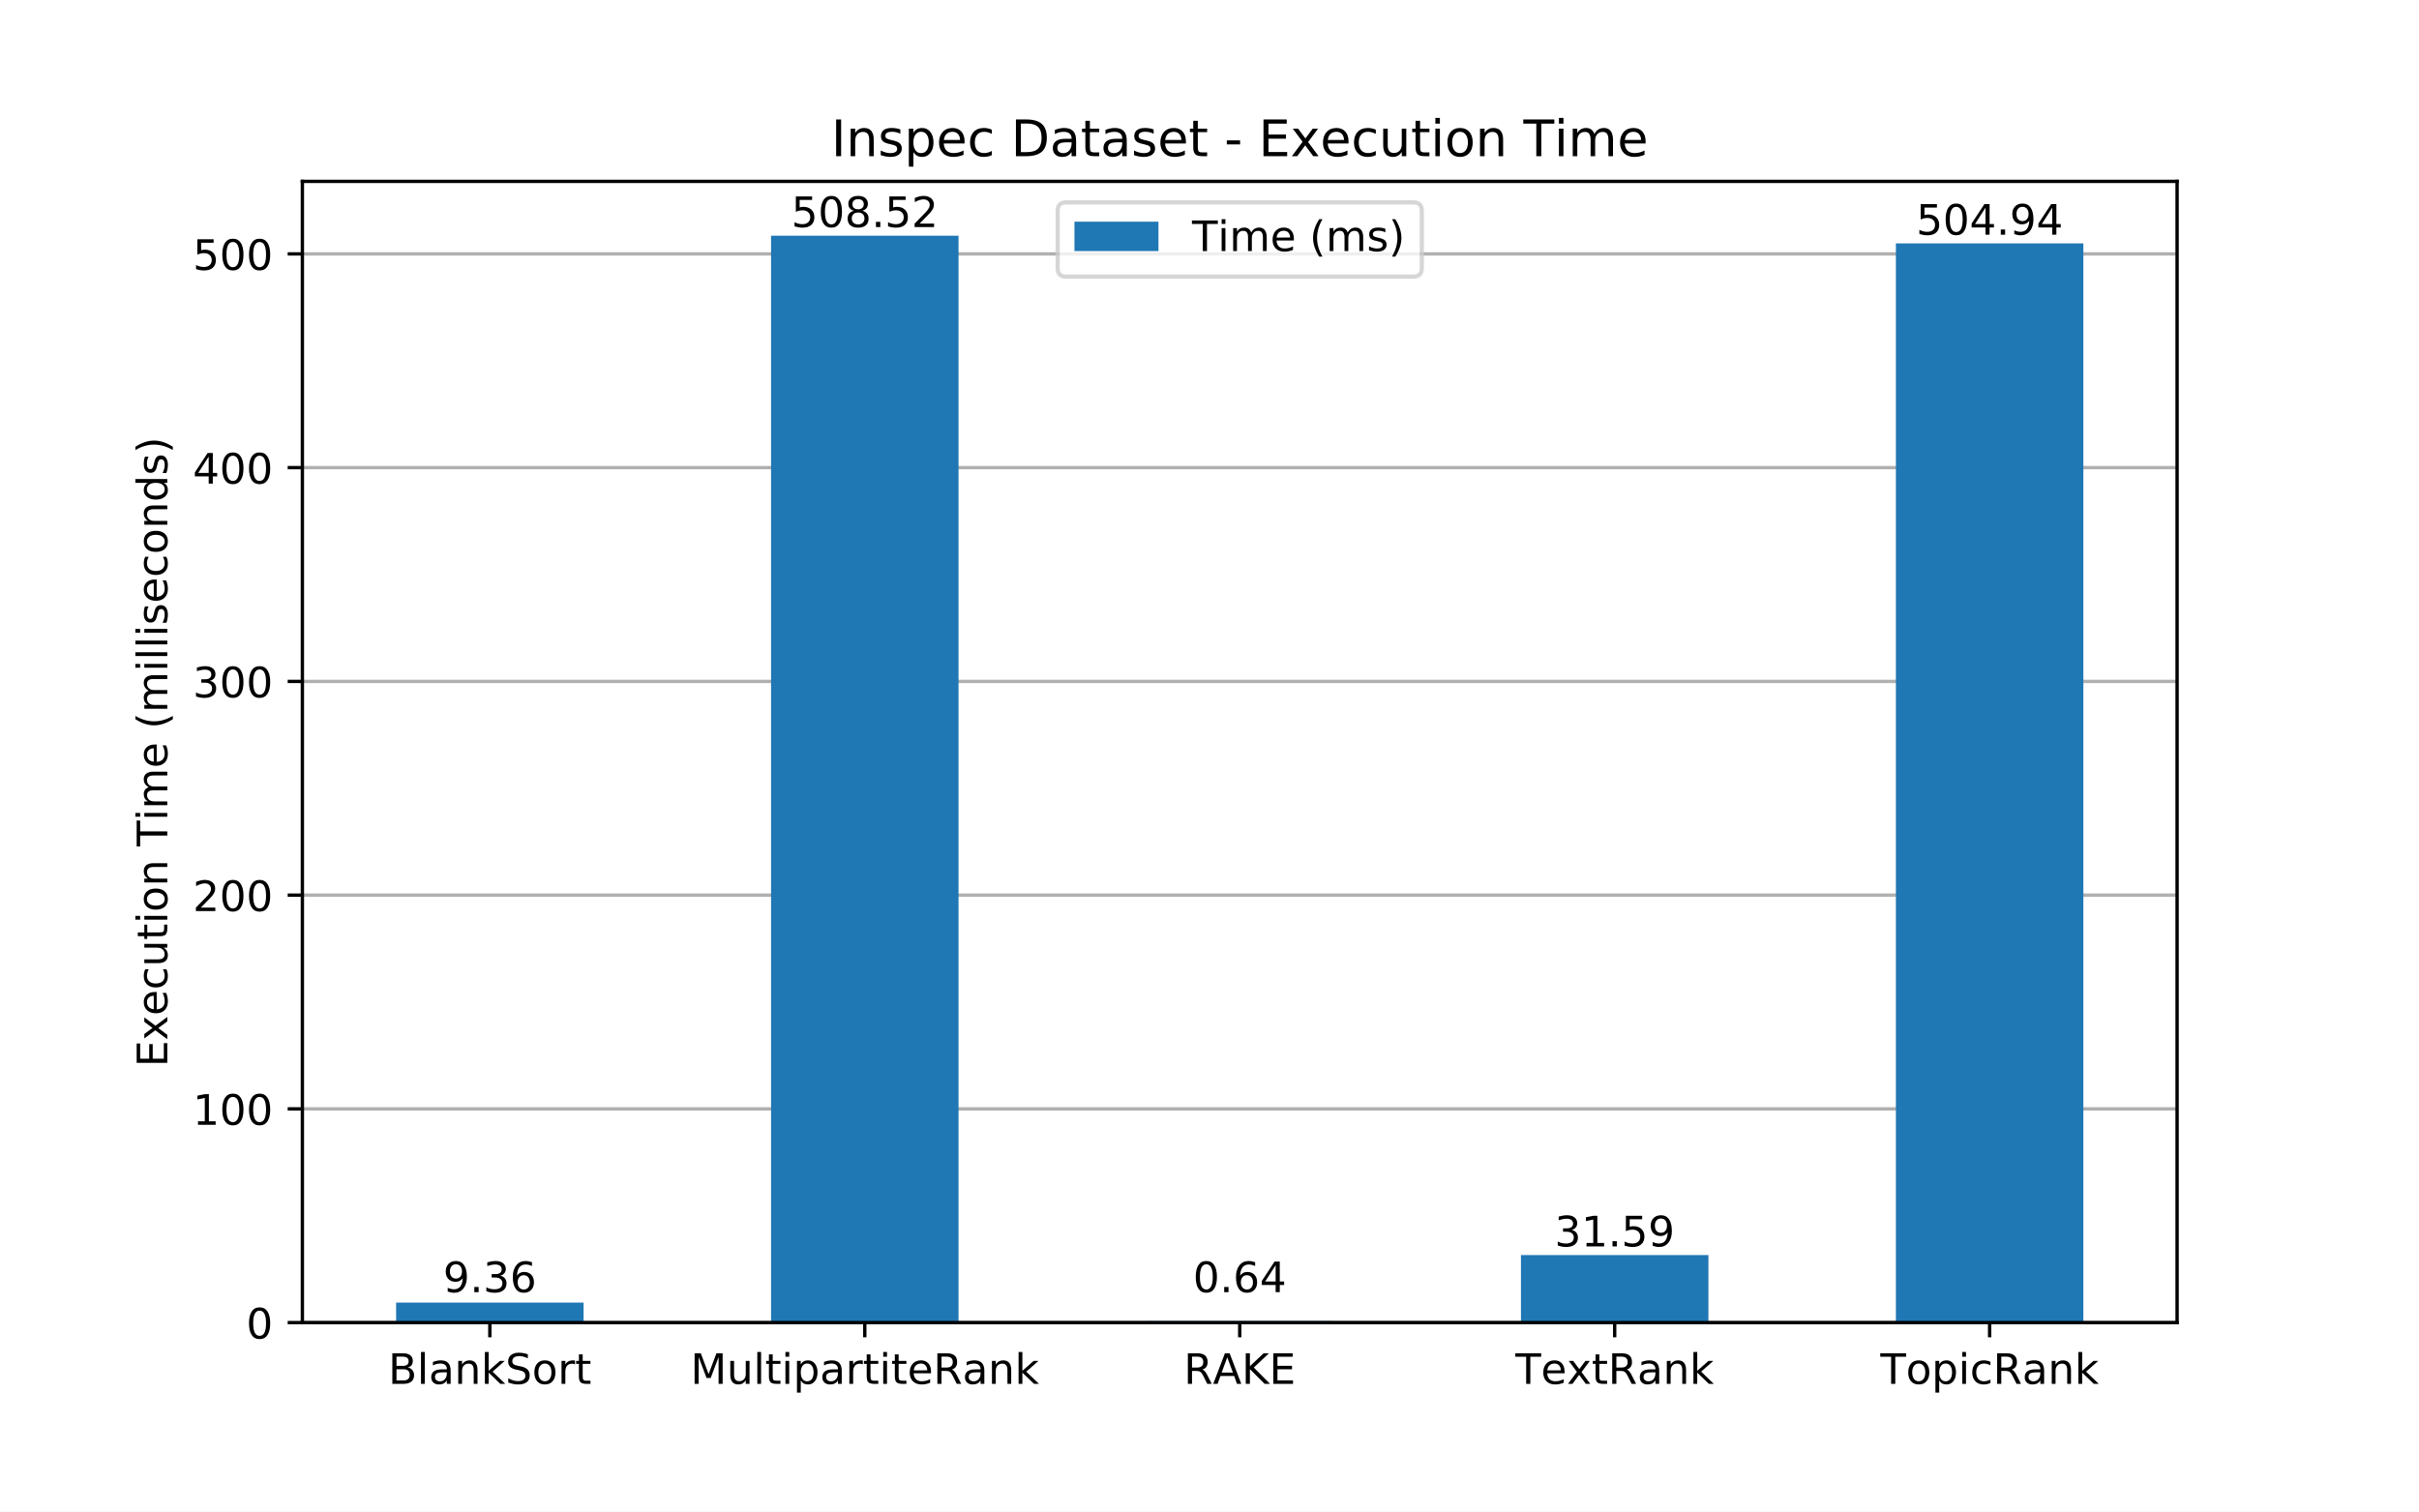
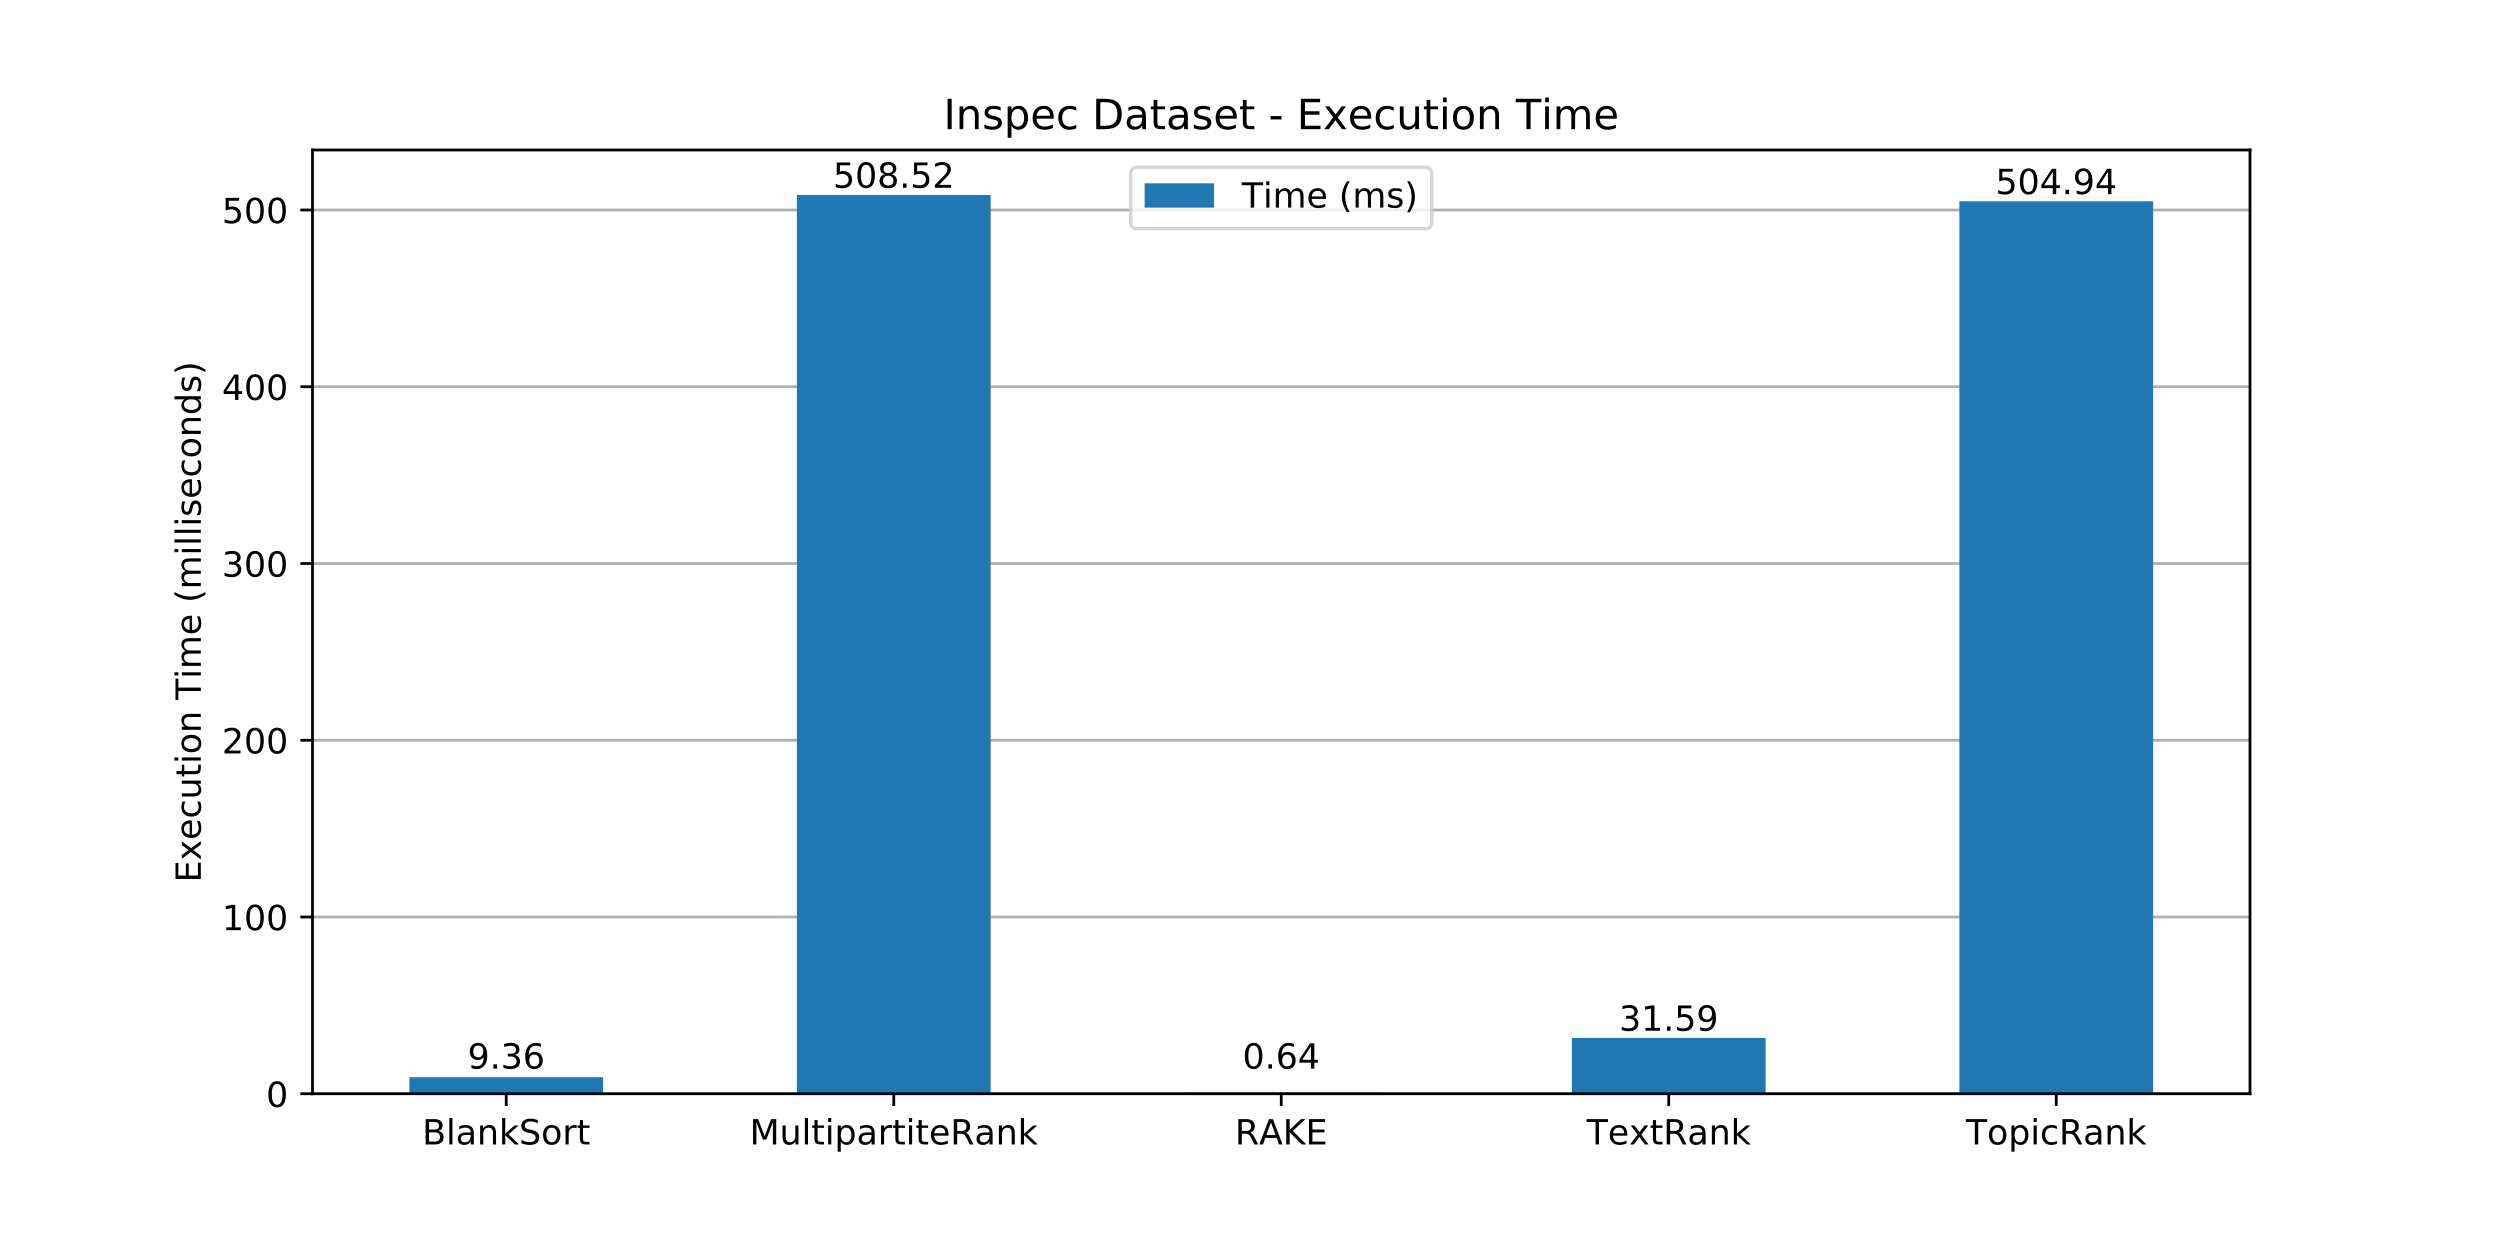
- <svg xmlns="http://www.w3.org/2000/svg" xmlns:xlink="http://www.w3.org/1999/xlink" height="360pt" version="1.1" viewBox="0 0 576 360" width="576pt">
+ <svg xmlns="http://www.w3.org/2000/svg" xmlns:xlink="http://www.w3.org/1999/xlink" height="360pt" version="1.1" viewBox="0 0 720 360" width="720pt">
  <defs>
    <style type="text/css">
*{stroke-linecap:butt;stroke-linejoin:round;}
  </style>
  </defs>
  <g id="figure_1">
    <g id="patch_1">
-       <path d="M 0 360  L 576 360  L 576 0  L 0 0  z " style="fill:#ffffff;" />
+       <path d="M 0 360  L 720 360  L 720 0  L 0 0  z " style="fill:#ffffff;" />
    </g>
    <g id="axes_1">
      <g id="patch_2">
-         <path d="M 72 315  L 518.4 315  L 518.4 43.2  L 72 43.2  z " style="fill:#ffffff;" />
+         <path d="M 90 315  L 648 315  L 648 43.2  L 90 43.2  z " style="fill:#ffffff;" />
      </g>
      <g id="matplotlib.axis_1">
        <g id="xtick_1">
          <g id="line2d_1">
            <defs>
-               <path d="M 0 0  L 0 3.5  " id="m21037085e6" style="stroke:#000000;stroke-width:0.8;" />
-             </defs>
-             <g>
-               <use style="stroke:#000000;stroke-width:0.8;" x="116.64" xlink:href="#m21037085e6" y="315" />
+               <path d="M 0 0  L 0 3.5  " id="m5824baa2f7" style="stroke:#000000;stroke-width:0.8;" />
+             </defs>
+             <g>
+               <use style="stroke:#000000;stroke-width:0.8;" x="145.8" xlink:href="#m5824baa2f7" y="315" />
            </g>
          </g>
          <g id="text_1">
            <defs>
              <path d="M 19.672 34.812  L 19.672 8.109  L 35.5 8.109  Q 43.453 8.109 47.281 11.406  Q 51.125 14.703 51.125 21.484  Q 51.125 28.328 47.281 31.562  Q 43.453 34.812 35.5 34.812  z M 19.672 64.797  L 19.672 42.828  L 34.281 42.828  Q 41.5 42.828 45.031 45.531  Q 48.578 48.25 48.578 53.812  Q 48.578 59.328 45.031 62.062  Q 41.5 64.797 34.281 64.797  z M 9.812 72.906  L 35.016 72.906  Q 46.297 72.906 52.391 68.219  Q 58.5 63.531 58.5 54.891  Q 58.5 48.188 55.375 44.234  Q 52.25 40.281 46.188 39.312  Q 53.469 37.75 57.5 32.781  Q 61.531 27.828 61.531 20.406  Q 61.531 10.641 54.891 5.312  Q 48.25 0 35.984 0  L 9.812 0  z " id="DejaVuSans-66" />
              <path d="M 9.422 75.984  L 18.406 75.984  L 18.406 0  L 9.422 0  z " id="DejaVuSans-108" />
              <path d="M 34.281 27.484  Q 23.391 27.484 19.188 25  Q 14.984 22.516 14.984 16.5  Q 14.984 11.719 18.141 8.906  Q 21.297 6.109 26.703 6.109  Q 34.188 6.109 38.703 11.406  Q 43.219 16.703 43.219 25.484  L 43.219 27.484  z M 52.203 31.203  L 52.203 0  L 43.219 0  L 43.219 8.297  Q 40.141 3.328 35.547 0.953  Q 30.953 -1.422 24.312 -1.422  Q 15.922 -1.422 10.953 3.297  Q 6 8.016 6 15.922  Q 6 25.141 12.172 29.828  Q 18.359 34.516 30.609 34.516  L 43.219 34.516  L 43.219 35.406  Q 43.219 41.609 39.141 45  Q 35.062 48.391 27.688 48.391  Q 23 48.391 18.547 47.266  Q 14.109 46.141 10.016 43.891  L 10.016 52.203  Q 14.938 54.109 19.578 55.047  Q 24.219 56 28.609 56  Q 40.484 56 46.344 49.844  Q 52.203 43.703 52.203 31.203  z " id="DejaVuSans-97" />
              <path d="M 54.891 33.016  L 54.891 0  L 45.906 0  L 45.906 32.719  Q 45.906 40.484 42.875 44.328  Q 39.844 48.188 33.797 48.188  Q 26.516 48.188 22.312 43.547  Q 18.109 38.922 18.109 30.906  L 18.109 0  L 9.078 0  L 9.078 54.688  L 18.109 54.688  L 18.109 46.188  Q 21.344 51.125 25.703 53.562  Q 30.078 56 35.797 56  Q 45.219 56 50.047 50.172  Q 54.891 44.344 54.891 33.016  z " id="DejaVuSans-110" />
              <path d="M 9.078 75.984  L 18.109 75.984  L 18.109 31.109  L 44.922 54.688  L 56.391 54.688  L 27.391 29.109  L 57.625 0  L 45.906 0  L 18.109 26.703  L 18.109 0  L 9.078 0  z " id="DejaVuSans-107" />
              <path d="M 53.516 70.516  L 53.516 60.891  Q 47.906 63.578 42.922 64.891  Q 37.938 66.219 33.297 66.219  Q 25.25 66.219 20.875 63.094  Q 16.5 59.969 16.5 54.203  Q 16.5 49.359 19.406 46.891  Q 22.312 44.438 30.422 42.922  L 36.375 41.703  Q 47.406 39.594 52.656 34.297  Q 57.906 29 57.906 20.125  Q 57.906 9.516 50.797 4.047  Q 43.703 -1.422 29.984 -1.422  Q 24.812 -1.422 18.969 -0.25  Q 13.141 0.922 6.891 3.219  L 6.891 13.375  Q 12.891 10.016 18.656 8.297  Q 24.422 6.594 29.984 6.594  Q 38.422 6.594 43.016 9.906  Q 47.609 13.234 47.609 19.391  Q 47.609 24.75 44.312 27.781  Q 41.016 30.812 33.5 32.328  L 27.484 33.5  Q 16.453 35.688 11.516 40.375  Q 6.594 45.062 6.594 53.422  Q 6.594 63.094 13.406 68.656  Q 20.219 74.219 32.172 74.219  Q 37.312 74.219 42.625 73.281  Q 47.953 72.359 53.516 70.516  z " id="DejaVuSans-83" />
              <path d="M 30.609 48.391  Q 23.391 48.391 19.188 42.75  Q 14.984 37.109 14.984 27.297  Q 14.984 17.484 19.156 11.844  Q 23.344 6.203 30.609 6.203  Q 37.797 6.203 41.984 11.859  Q 46.188 17.531 46.188 27.297  Q 46.188 37.016 41.984 42.703  Q 37.797 48.391 30.609 48.391  z M 30.609 56  Q 42.328 56 49.016 48.375  Q 55.719 40.766 55.719 27.297  Q 55.719 13.875 49.016 6.219  Q 42.328 -1.422 30.609 -1.422  Q 18.844 -1.422 12.172 6.219  Q 5.516 13.875 5.516 27.297  Q 5.516 40.766 12.172 48.375  Q 18.844 56 30.609 56  z " id="DejaVuSans-111" />
              <path d="M 41.109 46.297  Q 39.594 47.172 37.812 47.578  Q 36.031 48 33.891 48  Q 26.266 48 22.188 43.047  Q 18.109 38.094 18.109 28.812  L 18.109 0  L 9.078 0  L 9.078 54.688  L 18.109 54.688  L 18.109 46.188  Q 20.953 51.172 25.484 53.578  Q 30.031 56 36.531 56  Q 37.453 56 38.578 55.875  Q 39.703 55.766 41.062 55.516  z " id="DejaVuSans-114" />
              <path d="M 18.312 70.219  L 18.312 54.688  L 36.812 54.688  L 36.812 47.703  L 18.312 47.703  L 18.312 18.016  Q 18.312 11.328 20.141 9.422  Q 21.969 7.516 27.594 7.516  L 36.812 7.516  L 36.812 0  L 27.594 0  Q 17.188 0 13.234 3.875  Q 9.281 7.766 9.281 18.016  L 9.281 47.703  L 2.688 47.703  L 2.688 54.688  L 9.281 54.688  L 9.281 70.219  z " id="DejaVuSans-116" />
            </defs>
-             <g transform="translate(92.44312 329.5984)scale(0.1 -0.1)">
+             <g transform="translate(121.6031 329.5984)scale(0.1 -0.1)">
              <use xlink:href="#DejaVuSans-66" />
              <use x="68.604" xlink:href="#DejaVuSans-108" />
              <use x="96.387" xlink:href="#DejaVuSans-97" />
              <use x="157.666" xlink:href="#DejaVuSans-110" />
              <use x="221.045" xlink:href="#DejaVuSans-107" />
              <use x="278.955" xlink:href="#DejaVuSans-83" />
              <use x="342.432" xlink:href="#DejaVuSans-111" />
              <use x="403.613" xlink:href="#DejaVuSans-114" />
              <use x="444.727" xlink:href="#DejaVuSans-116" />
            </g>
          </g>
        </g>
        <g id="xtick_2">
          <g id="line2d_2">
            <g>
-               <use style="stroke:#000000;stroke-width:0.8;" x="205.92" xlink:href="#m21037085e6" y="315" />
+               <use style="stroke:#000000;stroke-width:0.8;" x="257.4" xlink:href="#m5824baa2f7" y="315" />
            </g>
          </g>
          <g id="text_2">
            <defs>
              <path d="M 9.812 72.906  L 24.516 72.906  L 43.109 23.297  L 61.812 72.906  L 76.516 72.906  L 76.516 0  L 66.891 0  L 66.891 64.016  L 48.094 14.016  L 38.188 14.016  L 19.391 64.016  L 19.391 0  L 9.812 0  z " id="DejaVuSans-77" />
              <path d="M 8.5 21.578  L 8.5 54.688  L 17.484 54.688  L 17.484 21.922  Q 17.484 14.156 20.5 10.266  Q 23.531 6.391 29.594 6.391  Q 36.859 6.391 41.078 11.031  Q 45.312 15.672 45.312 23.688  L 45.312 54.688  L 54.297 54.688  L 54.297 0  L 45.312 0  L 45.312 8.406  Q 42.047 3.422 37.719 1  Q 33.406 -1.422 27.688 -1.422  Q 18.266 -1.422 13.375 4.438  Q 8.5 10.297 8.5 21.578  z M 31.109 56  z " id="DejaVuSans-117" />
              <path d="M 9.422 54.688  L 18.406 54.688  L 18.406 0  L 9.422 0  z M 9.422 75.984  L 18.406 75.984  L 18.406 64.594  L 9.422 64.594  z " id="DejaVuSans-105" />
              <path d="M 18.109 8.203  L 18.109 -20.797  L 9.078 -20.797  L 9.078 54.688  L 18.109 54.688  L 18.109 46.391  Q 20.953 51.266 25.266 53.625  Q 29.594 56 35.594 56  Q 45.562 56 51.781 48.094  Q 58.016 40.188 58.016 27.297  Q 58.016 14.406 51.781 6.484  Q 45.562 -1.422 35.594 -1.422  Q 29.594 -1.422 25.266 0.953  Q 20.953 3.328 18.109 8.203  z M 48.688 27.297  Q 48.688 37.203 44.609 42.844  Q 40.531 48.484 33.406 48.484  Q 26.266 48.484 22.188 42.844  Q 18.109 37.203 18.109 27.297  Q 18.109 17.391 22.188 11.75  Q 26.266 6.109 33.406 6.109  Q 40.531 6.109 44.609 11.75  Q 48.688 17.391 48.688 27.297  z " id="DejaVuSans-112" />
              <path d="M 56.203 29.594  L 56.203 25.203  L 14.891 25.203  Q 15.484 15.922 20.484 11.062  Q 25.484 6.203 34.422 6.203  Q 39.594 6.203 44.453 7.469  Q 49.312 8.734 54.109 11.281  L 54.109 2.781  Q 49.266 0.734 44.188 -0.344  Q 39.109 -1.422 33.891 -1.422  Q 20.797 -1.422 13.156 6.188  Q 5.516 13.812 5.516 26.812  Q 5.516 40.234 12.766 48.109  Q 20.016 56 32.328 56  Q 43.359 56 49.781 48.891  Q 56.203 41.797 56.203 29.594  z M 47.219 32.234  Q 47.125 39.594 43.094 43.984  Q 39.062 48.391 32.422 48.391  Q 24.906 48.391 20.391 44.141  Q 15.875 39.891 15.188 32.172  z " id="DejaVuSans-101" />
              <path d="M 44.391 34.188  Q 47.562 33.109 50.562 29.594  Q 53.562 26.078 56.594 19.922  L 66.609 0  L 56 0  L 46.688 18.703  Q 43.062 26.031 39.672 28.422  Q 36.281 30.812 30.422 30.812  L 19.672 30.812  L 19.672 0  L 9.812 0  L 9.812 72.906  L 32.078 72.906  Q 44.578 72.906 50.734 67.672  Q 56.891 62.453 56.891 51.906  Q 56.891 45.016 53.688 40.469  Q 50.484 35.938 44.391 34.188  z M 19.672 64.797  L 19.672 38.922  L 32.078 38.922  Q 39.203 38.922 42.844 42.219  Q 46.484 45.516 46.484 51.906  Q 46.484 58.297 42.844 61.547  Q 39.203 64.797 32.078 64.797  z " id="DejaVuSans-82" />
            </defs>
-             <g transform="translate(164.4184 329.5984)scale(0.1 -0.1)">
+             <g transform="translate(215.8984 329.5984)scale(0.1 -0.1)">
              <use xlink:href="#DejaVuSans-77" />
              <use x="86.279" xlink:href="#DejaVuSans-117" />
              <use x="149.658" xlink:href="#DejaVuSans-108" />
              <use x="177.441" xlink:href="#DejaVuSans-116" />
              <use x="216.65" xlink:href="#DejaVuSans-105" />
              <use x="244.434" xlink:href="#DejaVuSans-112" />
              <use x="307.91" xlink:href="#DejaVuSans-97" />
              <use x="369.189" xlink:href="#DejaVuSans-114" />
              <use x="410.303" xlink:href="#DejaVuSans-116" />
              <use x="449.512" xlink:href="#DejaVuSans-105" />
              <use x="477.295" xlink:href="#DejaVuSans-116" />
              <use x="516.504" xlink:href="#DejaVuSans-101" />
              <use x="578.027" xlink:href="#DejaVuSans-82" />
              <use x="647.479" xlink:href="#DejaVuSans-97" />
              <use x="708.758" xlink:href="#DejaVuSans-110" />
              <use x="772.137" xlink:href="#DejaVuSans-107" />
            </g>
          </g>
        </g>
        <g id="xtick_3">
          <g id="line2d_3">
            <g>
-               <use style="stroke:#000000;stroke-width:0.8;" x="295.2" xlink:href="#m21037085e6" y="315" />
+               <use style="stroke:#000000;stroke-width:0.8;" x="369" xlink:href="#m5824baa2f7" y="315" />
            </g>
          </g>
          <g id="text_3">
            <defs>
              <path d="M 34.188 63.188  L 20.797 26.906  L 47.609 26.906  z M 28.609 72.906  L 39.797 72.906  L 67.578 0  L 57.328 0  L 50.688 18.703  L 17.828 18.703  L 11.188 0  L 0.781 0  z " id="DejaVuSans-65" />
              <path d="M 9.812 72.906  L 19.672 72.906  L 19.672 42.094  L 52.391 72.906  L 65.094 72.906  L 28.906 38.922  L 67.672 0  L 54.688 0  L 19.672 35.109  L 19.672 0  L 9.812 0  z " id="DejaVuSans-75" />
              <path d="M 9.812 72.906  L 55.906 72.906  L 55.906 64.594  L 19.672 64.594  L 19.672 43.016  L 54.391 43.016  L 54.391 34.719  L 19.672 34.719  L 19.672 8.297  L 56.781 8.297  L 56.781 0  L 9.812 0  z " id="DejaVuSans-69" />
            </defs>
-             <g transform="translate(281.8703 329.5984)scale(0.1 -0.1)">
+             <g transform="translate(355.6703 329.5984)scale(0.1 -0.1)">
              <use xlink:href="#DejaVuSans-82" />
              <use x="69.42" xlink:href="#DejaVuSans-65" />
              <use x="137.828" xlink:href="#DejaVuSans-75" />
              <use x="203.404" xlink:href="#DejaVuSans-69" />
            </g>
          </g>
        </g>
        <g id="xtick_4">
          <g id="line2d_4">
            <g>
-               <use style="stroke:#000000;stroke-width:0.8;" x="384.48" xlink:href="#m21037085e6" y="315" />
+               <use style="stroke:#000000;stroke-width:0.8;" x="480.6" xlink:href="#m5824baa2f7" y="315" />
            </g>
          </g>
          <g id="text_4">
            <defs>
              <path d="M -0.297 72.906  L 61.375 72.906  L 61.375 64.594  L 35.5 64.594  L 35.5 0  L 25.594 0  L 25.594 64.594  L -0.297 64.594  z " id="DejaVuSans-84" />
              <path d="M 54.891 54.688  L 35.109 28.078  L 55.906 0  L 45.312 0  L 29.391 21.484  L 13.484 0  L 2.875 0  L 24.125 28.609  L 4.688 54.688  L 15.281 54.688  L 29.781 35.203  L 44.281 54.688  z " id="DejaVuSans-120" />
            </defs>
-             <g transform="translate(360.8433 329.5984)scale(0.1 -0.1)">
+             <g transform="translate(456.9633 329.5984)scale(0.1 -0.1)">
              <use xlink:href="#DejaVuSans-84" />
              <use x="60.818" xlink:href="#DejaVuSans-101" />
              <use x="122.326" xlink:href="#DejaVuSans-120" />
              <use x="181.506" xlink:href="#DejaVuSans-116" />
              <use x="220.715" xlink:href="#DejaVuSans-82" />
              <use x="290.166" xlink:href="#DejaVuSans-97" />
              <use x="351.445" xlink:href="#DejaVuSans-110" />
              <use x="414.824" xlink:href="#DejaVuSans-107" />
            </g>
          </g>
        </g>
        <g id="xtick_5">
          <g id="line2d_5">
            <g>
-               <use style="stroke:#000000;stroke-width:0.8;" x="473.76" xlink:href="#m21037085e6" y="315" />
+               <use style="stroke:#000000;stroke-width:0.8;" x="592.2" xlink:href="#m5824baa2f7" y="315" />
            </g>
          </g>
          <g id="text_5">
            <defs>
              <path d="M 48.781 52.594  L 48.781 44.188  Q 44.969 46.297 41.141 47.344  Q 37.312 48.391 33.406 48.391  Q 24.656 48.391 19.812 42.844  Q 14.984 37.312 14.984 27.297  Q 14.984 17.281 19.812 11.734  Q 24.656 6.203 33.406 6.203  Q 37.312 6.203 41.141 7.25  Q 44.969 8.297 48.781 10.406  L 48.781 2.094  Q 45.016 0.344 40.984 -0.531  Q 36.969 -1.422 32.422 -1.422  Q 20.062 -1.422 12.781 6.344  Q 5.516 14.109 5.516 27.297  Q 5.516 40.672 12.859 48.328  Q 20.219 56 33.016 56  Q 37.156 56 41.109 55.141  Q 45.062 54.297 48.781 52.594  z " id="DejaVuSans-99" />
            </defs>
-             <g transform="translate(447.7467 329.5984)scale(0.1 -0.1)">
+             <g transform="translate(566.1867 329.5984)scale(0.1 -0.1)">
              <use xlink:href="#DejaVuSans-84" />
              <use x="60.818" xlink:href="#DejaVuSans-111" />
              <use x="122" xlink:href="#DejaVuSans-112" />
              <use x="185.477" xlink:href="#DejaVuSans-105" />
              <use x="213.26" xlink:href="#DejaVuSans-99" />
              <use x="268.24" xlink:href="#DejaVuSans-82" />
              <use x="337.691" xlink:href="#DejaVuSans-97" />
              <use x="398.971" xlink:href="#DejaVuSans-110" />
              <use x="462.35" xlink:href="#DejaVuSans-107" />
            </g>
          </g>
        </g>
      </g>
      <g id="matplotlib.axis_2">
        <g id="ytick_1">
          <g id="line2d_6">
-             <path clip-path="url(#pd6c670893b)" d="M 72 315  L 518.4 315  " style="fill:none;stroke:#b0b0b0;stroke-linecap:square;stroke-width:0.8;" />
+             <path clip-path="url(#p1986c0fa25)" d="M 90 315  L 648 315  " style="fill:none;stroke:#b0b0b0;stroke-linecap:square;stroke-width:0.8;" />
          </g>
          <g id="line2d_7">
            <defs>
-               <path d="M 0 0  L -3.5 0  " id="mf5a5de1eec" style="stroke:#000000;stroke-width:0.8;" />
-             </defs>
-             <g>
-               <use style="stroke:#000000;stroke-width:0.8;" x="72" xlink:href="#mf5a5de1eec" y="315" />
+               <path d="M 0 0  L -3.5 0  " id="md2b448d06f" style="stroke:#000000;stroke-width:0.8;" />
+             </defs>
+             <g>
+               <use style="stroke:#000000;stroke-width:0.8;" x="90" xlink:href="#md2b448d06f" y="315" />
            </g>
          </g>
          <g id="text_6">
            <defs>
              <path d="M 31.781 66.406  Q 24.172 66.406 20.328 58.906  Q 16.5 51.422 16.5 36.375  Q 16.5 21.391 20.328 13.891  Q 24.172 6.391 31.781 6.391  Q 39.453 6.391 43.281 13.891  Q 47.125 21.391 47.125 36.375  Q 47.125 51.422 43.281 58.906  Q 39.453 66.406 31.781 66.406  z M 31.781 74.219  Q 44.047 74.219 50.516 64.516  Q 56.984 54.828 56.984 36.375  Q 56.984 17.969 50.516 8.266  Q 44.047 -1.422 31.781 -1.422  Q 19.531 -1.422 13.062 8.266  Q 6.594 17.969 6.594 36.375  Q 6.594 54.828 13.062 64.516  Q 19.531 74.219 31.781 74.219  z " id="DejaVuSans-48" />
            </defs>
-             <g transform="translate(58.6375 318.7992)scale(0.1 -0.1)">
+             <g transform="translate(76.6375 318.7992)scale(0.1 -0.1)">
              <use xlink:href="#DejaVuSans-48" />
            </g>
          </g>
        </g>
        <g id="ytick_2">
          <g id="line2d_8">
-             <path clip-path="url(#pd6c670893b)" d="M 72 264.096  L 518.4 264.096  " style="fill:none;stroke:#b0b0b0;stroke-linecap:square;stroke-width:0.8;" />
+             <path clip-path="url(#p1986c0fa25)" d="M 90 264.096  L 648 264.096  " style="fill:none;stroke:#b0b0b0;stroke-linecap:square;stroke-width:0.8;" />
          </g>
          <g id="line2d_9">
            <g>
-               <use style="stroke:#000000;stroke-width:0.8;" x="72" xlink:href="#mf5a5de1eec" y="264.096" />
+               <use style="stroke:#000000;stroke-width:0.8;" x="90" xlink:href="#md2b448d06f" y="264.096" />
            </g>
          </g>
          <g id="text_7">
            <defs>
              <path d="M 12.406 8.297  L 28.516 8.297  L 28.516 63.922  L 10.984 60.406  L 10.984 69.391  L 28.422 72.906  L 38.281 72.906  L 38.281 8.297  L 54.391 8.297  L 54.391 0  L 12.406 0  z " id="DejaVuSans-49" />
            </defs>
-             <g transform="translate(45.9125 267.8948)scale(0.1 -0.1)">
+             <g transform="translate(63.9125 267.8948)scale(0.1 -0.1)">
              <use xlink:href="#DejaVuSans-49" />
              <use x="63.623" xlink:href="#DejaVuSans-48" />
              <use x="127.246" xlink:href="#DejaVuSans-48" />
            </g>
          </g>
        </g>
        <g id="ytick_3">
          <g id="line2d_10">
-             <path clip-path="url(#pd6c670893b)" d="M 72 213.191  L 518.4 213.191  " style="fill:none;stroke:#b0b0b0;stroke-linecap:square;stroke-width:0.8;" />
+             <path clip-path="url(#p1986c0fa25)" d="M 90 213.191  L 648 213.191  " style="fill:none;stroke:#b0b0b0;stroke-linecap:square;stroke-width:0.8;" />
          </g>
          <g id="line2d_11">
            <g>
-               <use style="stroke:#000000;stroke-width:0.8;" x="72" xlink:href="#mf5a5de1eec" y="213.191" />
+               <use style="stroke:#000000;stroke-width:0.8;" x="90" xlink:href="#md2b448d06f" y="213.191" />
            </g>
          </g>
          <g id="text_8">
            <defs>
              <path d="M 19.188 8.297  L 53.609 8.297  L 53.609 0  L 7.328 0  L 7.328 8.297  Q 12.938 14.109 22.625 23.891  Q 32.328 33.688 34.812 36.531  Q 39.547 41.844 41.422 45.531  Q 43.312 49.219 43.312 52.781  Q 43.312 58.594 39.234 62.25  Q 35.156 65.922 28.609 65.922  Q 23.969 65.922 18.812 64.312  Q 13.672 62.703 7.812 59.422  L 7.812 69.391  Q 13.766 71.781 18.938 73  Q 24.125 74.219 28.422 74.219  Q 39.75 74.219 46.484 68.547  Q 53.219 62.891 53.219 53.422  Q 53.219 48.922 51.531 44.891  Q 49.859 40.875 45.406 35.406  Q 44.188 33.984 37.641 27.219  Q 31.109 20.453 19.188 8.297  z " id="DejaVuSans-50" />
            </defs>
-             <g transform="translate(45.9125 216.9904)scale(0.1 -0.1)">
+             <g transform="translate(63.9125 216.9904)scale(0.1 -0.1)">
              <use xlink:href="#DejaVuSans-50" />
              <use x="63.623" xlink:href="#DejaVuSans-48" />
              <use x="127.246" xlink:href="#DejaVuSans-48" />
            </g>
          </g>
        </g>
        <g id="ytick_4">
          <g id="line2d_12">
-             <path clip-path="url(#pd6c670893b)" d="M 72 162.287  L 518.4 162.287  " style="fill:none;stroke:#b0b0b0;stroke-linecap:square;stroke-width:0.8;" />
+             <path clip-path="url(#p1986c0fa25)" d="M 90 162.287  L 648 162.287  " style="fill:none;stroke:#b0b0b0;stroke-linecap:square;stroke-width:0.8;" />
          </g>
          <g id="line2d_13">
            <g>
-               <use style="stroke:#000000;stroke-width:0.8;" x="72" xlink:href="#mf5a5de1eec" y="162.287" />
+               <use style="stroke:#000000;stroke-width:0.8;" x="90" xlink:href="#md2b448d06f" y="162.287" />
            </g>
          </g>
          <g id="text_9">
            <defs>
              <path d="M 40.578 39.312  Q 47.656 37.797 51.625 33  Q 55.609 28.219 55.609 21.188  Q 55.609 10.406 48.188 4.484  Q 40.766 -1.422 27.094 -1.422  Q 22.516 -1.422 17.656 -0.516  Q 12.797 0.391 7.625 2.203  L 7.625 11.719  Q 11.719 9.328 16.594 8.109  Q 21.484 6.891 26.812 6.891  Q 36.078 6.891 40.938 10.547  Q 45.797 14.203 45.797 21.188  Q 45.797 27.641 41.281 31.266  Q 36.766 34.906 28.719 34.906  L 20.219 34.906  L 20.219 43.016  L 29.109 43.016  Q 36.375 43.016 40.234 45.922  Q 44.094 48.828 44.094 54.297  Q 44.094 59.906 40.109 62.906  Q 36.141 65.922 28.719 65.922  Q 24.656 65.922 20.016 65.031  Q 15.375 64.156 9.812 62.312  L 9.812 71.094  Q 15.438 72.656 20.344 73.438  Q 25.25 74.219 29.594 74.219  Q 40.828 74.219 47.359 69.109  Q 53.906 64.016 53.906 55.328  Q 53.906 49.266 50.438 45.094  Q 46.969 40.922 40.578 39.312  z " id="DejaVuSans-51" />
            </defs>
-             <g transform="translate(45.9125 166.0859)scale(0.1 -0.1)">
+             <g transform="translate(63.9125 166.0859)scale(0.1 -0.1)">
              <use xlink:href="#DejaVuSans-51" />
              <use x="63.623" xlink:href="#DejaVuSans-48" />
              <use x="127.246" xlink:href="#DejaVuSans-48" />
            </g>
          </g>
        </g>
        <g id="ytick_5">
          <g id="line2d_14">
-             <path clip-path="url(#pd6c670893b)" d="M 72 111.382  L 518.4 111.382  " style="fill:none;stroke:#b0b0b0;stroke-linecap:square;stroke-width:0.8;" />
+             <path clip-path="url(#p1986c0fa25)" d="M 90 111.382  L 648 111.382  " style="fill:none;stroke:#b0b0b0;stroke-linecap:square;stroke-width:0.8;" />
          </g>
          <g id="line2d_15">
            <g>
-               <use style="stroke:#000000;stroke-width:0.8;" x="72" xlink:href="#mf5a5de1eec" y="111.382" />
+               <use style="stroke:#000000;stroke-width:0.8;" x="90" xlink:href="#md2b448d06f" y="111.382" />
            </g>
          </g>
          <g id="text_10">
            <defs>
              <path d="M 37.797 64.312  L 12.891 25.391  L 37.797 25.391  z M 35.203 72.906  L 47.609 72.906  L 47.609 25.391  L 58.016 25.391  L 58.016 17.188  L 47.609 17.188  L 47.609 0  L 37.797 0  L 37.797 17.188  L 4.891 17.188  L 4.891 26.703  z " id="DejaVuSans-52" />
            </defs>
-             <g transform="translate(45.9125 115.1815)scale(0.1 -0.1)">
+             <g transform="translate(63.9125 115.1815)scale(0.1 -0.1)">
              <use xlink:href="#DejaVuSans-52" />
              <use x="63.623" xlink:href="#DejaVuSans-48" />
              <use x="127.246" xlink:href="#DejaVuSans-48" />
            </g>
          </g>
        </g>
        <g id="ytick_6">
          <g id="line2d_16">
-             <path clip-path="url(#pd6c670893b)" d="M 72 60.478  L 518.4 60.478  " style="fill:none;stroke:#b0b0b0;stroke-linecap:square;stroke-width:0.8;" />
+             <path clip-path="url(#p1986c0fa25)" d="M 90 60.478  L 648 60.478  " style="fill:none;stroke:#b0b0b0;stroke-linecap:square;stroke-width:0.8;" />
          </g>
          <g id="line2d_17">
            <g>
-               <use style="stroke:#000000;stroke-width:0.8;" x="72" xlink:href="#mf5a5de1eec" y="60.478" />
+               <use style="stroke:#000000;stroke-width:0.8;" x="90" xlink:href="#md2b448d06f" y="60.478" />
            </g>
          </g>
          <g id="text_11">
            <defs>
              <path d="M 10.797 72.906  L 49.516 72.906  L 49.516 64.594  L 19.828 64.594  L 19.828 46.734  Q 21.969 47.469 24.109 47.828  Q 26.266 48.188 28.422 48.188  Q 40.625 48.188 47.75 41.5  Q 54.891 34.812 54.891 23.391  Q 54.891 11.625 47.562 5.094  Q 40.234 -1.422 26.906 -1.422  Q 22.312 -1.422 17.547 -0.641  Q 12.797 0.141 7.719 1.703  L 7.719 11.625  Q 12.109 9.234 16.797 8.062  Q 21.484 6.891 26.703 6.891  Q 35.156 6.891 40.078 11.328  Q 45.016 15.766 45.016 23.391  Q 45.016 31 40.078 35.438  Q 35.156 39.891 26.703 39.891  Q 22.75 39.891 18.812 39.016  Q 14.891 38.141 10.797 36.281  z " id="DejaVuSans-53" />
            </defs>
-             <g transform="translate(45.9125 64.2771)scale(0.1 -0.1)">
+             <g transform="translate(63.9125 64.2771)scale(0.1 -0.1)">
              <use xlink:href="#DejaVuSans-53" />
              <use x="63.623" xlink:href="#DejaVuSans-48" />
              <use x="127.246" xlink:href="#DejaVuSans-48" />
            </g>
          </g>
        </g>
        <g id="text_12">
          <defs>
            <path id="DejaVuSans-32" />
            <path d="M 52 44.188  Q 55.375 50.25 60.062 53.125  Q 64.75 56 71.094 56  Q 79.641 56 84.281 50.016  Q 88.922 44.047 88.922 33.016  L 88.922 0  L 79.891 0  L 79.891 32.719  Q 79.891 40.578 77.094 44.375  Q 74.312 48.188 68.609 48.188  Q 61.625 48.188 57.562 43.547  Q 53.516 38.922 53.516 30.906  L 53.516 0  L 44.484 0  L 44.484 32.719  Q 44.484 40.625 41.703 44.406  Q 38.922 48.188 33.109 48.188  Q 26.219 48.188 22.156 43.531  Q 18.109 38.875 18.109 30.906  L 18.109 0  L 9.078 0  L 9.078 54.688  L 18.109 54.688  L 18.109 46.188  Q 21.188 51.219 25.484 53.609  Q 29.781 56 35.688 56  Q 41.656 56 45.828 52.969  Q 50 49.953 52 44.188  z " id="DejaVuSans-109" />
            <path d="M 31 75.875  Q 24.469 64.656 21.281 53.656  Q 18.109 42.672 18.109 31.391  Q 18.109 20.125 21.312 9.062  Q 24.516 -2 31 -13.188  L 23.188 -13.188  Q 15.875 -1.703 12.234 9.375  Q 8.594 20.453 8.594 31.391  Q 8.594 42.281 12.203 53.312  Q 15.828 64.359 23.188 75.875  z " id="DejaVuSans-40" />
            <path d="M 44.281 53.078  L 44.281 44.578  Q 40.484 46.531 36.375 47.5  Q 32.281 48.484 27.875 48.484  Q 21.188 48.484 17.844 46.438  Q 14.5 44.391 14.5 40.281  Q 14.5 37.156 16.891 35.375  Q 19.281 33.594 26.516 31.984  L 29.594 31.297  Q 39.156 29.25 43.188 25.516  Q 47.219 21.781 47.219 15.094  Q 47.219 7.469 41.188 3.016  Q 35.156 -1.422 24.609 -1.422  Q 20.219 -1.422 15.453 -0.562  Q 10.688 0.297 5.422 2  L 5.422 11.281  Q 10.406 8.688 15.234 7.391  Q 20.062 6.109 24.812 6.109  Q 31.156 6.109 34.562 8.281  Q 37.984 10.453 37.984 14.406  Q 37.984 18.062 35.516 20.016  Q 33.062 21.969 24.703 23.781  L 21.578 24.516  Q 13.234 26.266 9.516 29.906  Q 5.812 33.547 5.812 39.891  Q 5.812 47.609 11.281 51.797  Q 16.75 56 26.812 56  Q 31.781 56 36.172 55.266  Q 40.578 54.547 44.281 53.078  z " id="DejaVuSans-115" />
            <path d="M 45.406 46.391  L 45.406 75.984  L 54.391 75.984  L 54.391 0  L 45.406 0  L 45.406 8.203  Q 42.578 3.328 38.25 0.953  Q 33.938 -1.422 27.875 -1.422  Q 17.969 -1.422 11.734 6.484  Q 5.516 14.406 5.516 27.297  Q 5.516 40.188 11.734 48.094  Q 17.969 56 27.875 56  Q 33.938 56 38.25 53.625  Q 42.578 51.266 45.406 46.391  z M 14.797 27.297  Q 14.797 17.391 18.875 11.75  Q 22.953 6.109 30.078 6.109  Q 37.203 6.109 41.297 11.75  Q 45.406 17.391 45.406 27.297  Q 45.406 37.203 41.297 42.844  Q 37.203 48.484 30.078 48.484  Q 22.953 48.484 18.875 42.844  Q 14.797 37.203 14.797 27.297  z " id="DejaVuSans-100" />
            <path d="M 8.016 75.875  L 15.828 75.875  Q 23.141 64.359 26.781 53.312  Q 30.422 42.281 30.422 31.391  Q 30.422 20.453 26.781 9.375  Q 23.141 -1.703 15.828 -13.188  L 8.016 -13.188  Q 14.5 -2 17.703 9.062  Q 20.906 20.125 20.906 31.391  Q 20.906 42.672 17.703 53.656  Q 14.5 64.656 8.016 75.875  z " id="DejaVuSans-41" />
          </defs>
-           <g transform="translate(39.83281 254.1195)rotate(-90)scale(0.1 -0.1)">
+           <g transform="translate(57.83281 254.1195)rotate(-90)scale(0.1 -0.1)">
            <use xlink:href="#DejaVuSans-69" />
            <use x="63.184" xlink:href="#DejaVuSans-120" />
            <use x="122.316" xlink:href="#DejaVuSans-101" />
            <use x="183.84" xlink:href="#DejaVuSans-99" />
            <use x="238.82" xlink:href="#DejaVuSans-117" />
            <use x="302.199" xlink:href="#DejaVuSans-116" />
            <use x="341.408" xlink:href="#DejaVuSans-105" />
            <use x="369.191" xlink:href="#DejaVuSans-111" />
            <use x="430.373" xlink:href="#DejaVuSans-110" />
            <use x="493.752" xlink:href="#DejaVuSans-32" />
            <use x="525.539" xlink:href="#DejaVuSans-84" />
            <use x="586.576" xlink:href="#DejaVuSans-105" />
            <use x="614.359" xlink:href="#DejaVuSans-109" />
            <use x="711.771" xlink:href="#DejaVuSans-101" />
            <use x="773.295" xlink:href="#DejaVuSans-32" />
            <use x="805.082" xlink:href="#DejaVuSans-40" />
            <use x="844.096" xlink:href="#DejaVuSans-109" />
            <use x="941.508" xlink:href="#DejaVuSans-105" />
            <use x="969.291" xlink:href="#DejaVuSans-108" />
            <use x="997.074" xlink:href="#DejaVuSans-108" />
            <use x="1024.857" xlink:href="#DejaVuSans-105" />
            <use x="1052.641" xlink:href="#DejaVuSans-115" />
            <use x="1104.74" xlink:href="#DejaVuSans-101" />
            <use x="1166.264" xlink:href="#DejaVuSans-99" />
            <use x="1221.244" xlink:href="#DejaVuSans-111" />
            <use x="1282.426" xlink:href="#DejaVuSans-110" />
            <use x="1345.805" xlink:href="#DejaVuSans-100" />
            <use x="1409.281" xlink:href="#DejaVuSans-115" />
            <use x="1461.381" xlink:href="#DejaVuSans-41" />
          </g>
        </g>
      </g>
      <g id="patch_3">
-         <path clip-path="url(#pd6c670893b)" d="M 94.32 315  L 138.96 315  L 138.96 310.236  L 94.32 310.236  z " style="fill:#1f77b4;" />
+         <path clip-path="url(#p1986c0fa25)" d="M 117.9 315  L 173.7 315  L 173.7 310.236  L 117.9 310.236  z " style="fill:#1f77b4;" />
      </g>
      <g id="patch_4">
-         <path clip-path="url(#pd6c670893b)" d="M 183.6 315  L 228.24 315  L 228.24 56.143  L 183.6 56.143  z " style="fill:#1f77b4;" />
+         <path clip-path="url(#p1986c0fa25)" d="M 229.5 315  L 285.3 315  L 285.3 56.143  L 229.5 56.143  z " style="fill:#1f77b4;" />
      </g>
      <g id="patch_5">
-         <path clip-path="url(#pd6c670893b)" d="M 272.88 315  L 317.52 315  L 317.52 314.674  L 272.88 314.674  z " style="fill:#1f77b4;" />
+         <path clip-path="url(#p1986c0fa25)" d="M 341.1 315  L 396.9 315  L 396.9 314.674  L 341.1 314.674  z " style="fill:#1f77b4;" />
      </g>
      <g id="patch_6">
-         <path clip-path="url(#pd6c670893b)" d="M 362.16 315  L 406.8 315  L 406.8 298.921  L 362.16 298.921  z " style="fill:#1f77b4;" />
+         <path clip-path="url(#p1986c0fa25)" d="M 452.7 315  L 508.5 315  L 508.5 298.921  L 452.7 298.921  z " style="fill:#1f77b4;" />
      </g>
      <g id="patch_7">
-         <path clip-path="url(#pd6c670893b)" d="M 451.44 315  L 496.08 315  L 496.08 57.964  L 451.44 57.964  z " style="fill:#1f77b4;" />
+         <path clip-path="url(#p1986c0fa25)" d="M 564.3 315  L 620.1 315  L 620.1 57.964  L 564.3 57.964  z " style="fill:#1f77b4;" />
      </g>
      <g id="patch_8">
-         <path d="M 72 315  L 72 43.2  " style="fill:none;stroke:#000000;stroke-linecap:square;stroke-linejoin:miter;stroke-width:0.8;" />
+         <path d="M 90 315  L 90 43.2  " style="fill:none;stroke:#000000;stroke-linecap:square;stroke-linejoin:miter;stroke-width:0.8;" />
      </g>
      <g id="patch_9">
-         <path d="M 518.4 315  L 518.4 43.2  " style="fill:none;stroke:#000000;stroke-linecap:square;stroke-linejoin:miter;stroke-width:0.8;" />
+         <path d="M 648 315  L 648 43.2  " style="fill:none;stroke:#000000;stroke-linecap:square;stroke-linejoin:miter;stroke-width:0.8;" />
      </g>
      <g id="patch_10">
-         <path d="M 72 315  L 518.4 315  " style="fill:none;stroke:#000000;stroke-linecap:square;stroke-linejoin:miter;stroke-width:0.8;" />
+         <path d="M 90 315  L 648 315  " style="fill:none;stroke:#000000;stroke-linecap:square;stroke-linejoin:miter;stroke-width:0.8;" />
      </g>
      <g id="patch_11">
-         <path d="M 72 43.2  L 518.4 43.2  " style="fill:none;stroke:#000000;stroke-linecap:square;stroke-linejoin:miter;stroke-width:0.8;" />
+         <path d="M 90 43.2  L 648 43.2  " style="fill:none;stroke:#000000;stroke-linecap:square;stroke-linejoin:miter;stroke-width:0.8;" />
      </g>
      <g id="text_13">
        <defs>
          <path d="M 10.984 1.516  L 10.984 10.5  Q 14.703 8.734 18.5 7.812  Q 22.312 6.891 25.984 6.891  Q 35.75 6.891 40.891 13.453  Q 46.047 20.016 46.781 33.406  Q 43.953 29.203 39.594 26.953  Q 35.25 24.703 29.984 24.703  Q 19.047 24.703 12.672 31.312  Q 6.297 37.938 6.297 49.422  Q 6.297 60.641 12.938 67.422  Q 19.578 74.219 30.609 74.219  Q 43.266 74.219 49.922 64.516  Q 56.594 54.828 56.594 36.375  Q 56.594 19.141 48.406 8.859  Q 40.234 -1.422 26.422 -1.422  Q 22.703 -1.422 18.891 -0.688  Q 15.094 0.047 10.984 1.516  z M 30.609 32.422  Q 37.25 32.422 41.125 36.953  Q 45.016 41.5 45.016 49.422  Q 45.016 57.281 41.125 61.844  Q 37.25 66.406 30.609 66.406  Q 23.969 66.406 20.094 61.844  Q 16.219 57.281 16.219 49.422  Q 16.219 41.5 20.094 36.953  Q 23.969 32.422 30.609 32.422  z " id="DejaVuSans-57" />
          <path d="M 10.688 12.406  L 21 12.406  L 21 0  L 10.688 0  z " id="DejaVuSans-46" />
          <path d="M 33.016 40.375  Q 26.375 40.375 22.484 35.828  Q 18.609 31.297 18.609 23.391  Q 18.609 15.531 22.484 10.953  Q 26.375 6.391 33.016 6.391  Q 39.656 6.391 43.531 10.953  Q 47.406 15.531 47.406 23.391  Q 47.406 31.297 43.531 35.828  Q 39.656 40.375 33.016 40.375  z M 52.594 71.297  L 52.594 62.312  Q 48.875 64.062 45.094 64.984  Q 41.312 65.922 37.594 65.922  Q 27.828 65.922 22.672 59.328  Q 17.531 52.734 16.797 39.406  Q 19.672 43.656 24.016 45.922  Q 28.375 48.188 33.594 48.188  Q 44.578 48.188 50.953 41.516  Q 57.328 34.859 57.328 23.391  Q 57.328 12.156 50.688 5.359  Q 44.047 -1.422 33.016 -1.422  Q 20.359 -1.422 13.672 8.266  Q 6.984 17.969 6.984 36.375  Q 6.984 53.656 15.188 63.938  Q 23.391 74.219 37.203 74.219  Q 40.922 74.219 44.703 73.484  Q 48.484 72.75 52.594 71.297  z " id="DejaVuSans-54" />
        </defs>
-         <g transform="translate(105.5072 307.7594)scale(0.1 -0.1)">
+         <g transform="translate(134.6672 307.7594)scale(0.1 -0.1)">
          <use xlink:href="#DejaVuSans-57" />
          <use x="63.623" xlink:href="#DejaVuSans-46" />
          <use x="95.41" xlink:href="#DejaVuSans-51" />
          <use x="159.033" xlink:href="#DejaVuSans-54" />
        </g>
      </g>
      <g id="text_14">
        <defs>
          <path d="M 31.781 34.625  Q 24.75 34.625 20.719 30.859  Q 16.703 27.094 16.703 20.516  Q 16.703 13.922 20.719 10.156  Q 24.75 6.391 31.781 6.391  Q 38.812 6.391 42.859 10.172  Q 46.922 13.969 46.922 20.516  Q 46.922 27.094 42.891 30.859  Q 38.875 34.625 31.781 34.625  z M 21.922 38.812  Q 15.578 40.375 12.031 44.719  Q 8.5 49.078 8.5 55.328  Q 8.5 64.062 14.719 69.141  Q 20.953 74.219 31.781 74.219  Q 42.672 74.219 48.875 69.141  Q 55.078 64.062 55.078 55.328  Q 55.078 49.078 51.531 44.719  Q 48 40.375 41.703 38.812  Q 48.828 37.156 52.797 32.312  Q 56.781 27.484 56.781 20.516  Q 56.781 9.906 50.312 4.234  Q 43.844 -1.422 31.781 -1.422  Q 19.734 -1.422 13.25 4.234  Q 6.781 9.906 6.781 20.516  Q 6.781 27.484 10.781 32.312  Q 14.797 37.156 21.922 38.812  z M 18.312 54.391  Q 18.312 48.734 21.844 45.562  Q 25.391 42.391 31.781 42.391  Q 38.141 42.391 41.719 45.562  Q 45.312 48.734 45.312 54.391  Q 45.312 60.062 41.719 63.234  Q 38.141 66.406 31.781 66.406  Q 25.391 66.406 21.844 63.234  Q 18.312 60.062 18.312 54.391  z " id="DejaVuSans-56" />
        </defs>
-         <g transform="translate(188.4247 54.07937)scale(0.1 -0.1)">
+         <g transform="translate(239.9047 54.07937)scale(0.1 -0.1)">
          <use xlink:href="#DejaVuSans-53" />
          <use x="63.623" xlink:href="#DejaVuSans-48" />
          <use x="127.246" xlink:href="#DejaVuSans-56" />
          <use x="190.869" xlink:href="#DejaVuSans-46" />
          <use x="222.656" xlink:href="#DejaVuSans-53" />
          <use x="286.279" xlink:href="#DejaVuSans-50" />
        </g>
      </g>
      <g id="text_15">
-         <g transform="translate(284.0672 307.7594)scale(0.1 -0.1)">
+         <g transform="translate(357.8672 307.7594)scale(0.1 -0.1)">
          <use xlink:href="#DejaVuSans-48" />
          <use x="63.623" xlink:href="#DejaVuSans-46" />
          <use x="95.41" xlink:href="#DejaVuSans-54" />
          <use x="159.033" xlink:href="#DejaVuSans-52" />
        </g>
      </g>
      <g id="text_16">
-         <g transform="translate(370.1659 296.8578)scale(0.1 -0.1)">
+         <g transform="translate(466.2859 296.8578)scale(0.1 -0.1)">
          <use xlink:href="#DejaVuSans-51" />
          <use x="63.623" xlink:href="#DejaVuSans-49" />
          <use x="127.246" xlink:href="#DejaVuSans-46" />
          <use x="159.033" xlink:href="#DejaVuSans-53" />
          <use x="222.656" xlink:href="#DejaVuSans-57" />
        </g>
      </g>
      <g id="text_17">
-         <g transform="translate(456.2647 55.90073)scale(0.1 -0.1)">
+         <g transform="translate(574.7047 55.90073)scale(0.1 -0.1)">
          <use xlink:href="#DejaVuSans-53" />
          <use x="63.623" xlink:href="#DejaVuSans-48" />
          <use x="127.246" xlink:href="#DejaVuSans-52" />
          <use x="190.869" xlink:href="#DejaVuSans-46" />
          <use x="222.656" xlink:href="#DejaVuSans-57" />
          <use x="286.279" xlink:href="#DejaVuSans-52" />
        </g>
      </g>
      <g id="text_18">
        <defs>
          <path d="M 9.812 72.906  L 19.672 72.906  L 19.672 0  L 9.812 0  z " id="DejaVuSans-73" />
          <path d="M 19.672 64.797  L 19.672 8.109  L 31.594 8.109  Q 46.688 8.109 53.688 14.938  Q 60.688 21.781 60.688 36.531  Q 60.688 51.172 53.688 57.984  Q 46.688 64.797 31.594 64.797  z M 9.812 72.906  L 30.078 72.906  Q 51.266 72.906 61.172 64.094  Q 71.094 55.281 71.094 36.531  Q 71.094 17.672 61.125 8.828  Q 51.172 0 30.078 0  L 9.812 0  z " id="DejaVuSans-68" />
          <path d="M 4.891 31.391  L 31.203 31.391  L 31.203 23.391  L 4.891 23.391  z " id="DejaVuSans-45" />
        </defs>
-         <g transform="translate(197.9231 37.2)scale(0.12 -0.12)">
+         <g transform="translate(271.7231 37.2)scale(0.12 -0.12)">
          <use xlink:href="#DejaVuSans-73" />
          <use x="29.492" xlink:href="#DejaVuSans-110" />
          <use x="92.871" xlink:href="#DejaVuSans-115" />
          <use x="144.971" xlink:href="#DejaVuSans-112" />
          <use x="208.447" xlink:href="#DejaVuSans-101" />
          <use x="269.971" xlink:href="#DejaVuSans-99" />
          <use x="324.951" xlink:href="#DejaVuSans-32" />
          <use x="356.738" xlink:href="#DejaVuSans-68" />
          <use x="433.74" xlink:href="#DejaVuSans-97" />
          <use x="495.02" xlink:href="#DejaVuSans-116" />
          <use x="534.229" xlink:href="#DejaVuSans-97" />
          <use x="595.508" xlink:href="#DejaVuSans-115" />
          <use x="647.607" xlink:href="#DejaVuSans-101" />
          <use x="709.131" xlink:href="#DejaVuSans-116" />
          <use x="748.34" xlink:href="#DejaVuSans-32" />
          <use x="780.127" xlink:href="#DejaVuSans-45" />
          <use x="816.211" xlink:href="#DejaVuSans-32" />
          <use x="847.998" xlink:href="#DejaVuSans-69" />
          <use x="911.182" xlink:href="#DejaVuSans-120" />
          <use x="970.314" xlink:href="#DejaVuSans-101" />
          <use x="1031.838" xlink:href="#DejaVuSans-99" />
          <use x="1086.818" xlink:href="#DejaVuSans-117" />
          <use x="1150.197" xlink:href="#DejaVuSans-116" />
          <use x="1189.406" xlink:href="#DejaVuSans-105" />
          <use x="1217.189" xlink:href="#DejaVuSans-111" />
          <use x="1278.371" xlink:href="#DejaVuSans-110" />
          <use x="1341.75" xlink:href="#DejaVuSans-32" />
          <use x="1373.537" xlink:href="#DejaVuSans-84" />
          <use x="1434.574" xlink:href="#DejaVuSans-105" />
          <use x="1462.357" xlink:href="#DejaVuSans-109" />
          <use x="1559.77" xlink:href="#DejaVuSans-101" />
        </g>
      </g>
      <g id="legend_1">
        <g id="patch_12">
-           <path d="M 253.847 65.878  L 336.553 65.878  Q 338.553 65.878 338.553 63.878  L 338.553 50.2  Q 338.553 48.2 336.553 48.2  L 253.847 48.2  Q 251.847 48.2 251.847 50.2  L 251.847 63.878  Q 251.847 65.878 253.847 65.878  z " style="fill:#ffffff;opacity:0.8;stroke:#cccccc;stroke-linejoin:miter;" />
+           <path d="M 327.647 65.878  L 410.353 65.878  Q 412.353 65.878 412.353 63.878  L 412.353 50.2  Q 412.353 48.2 410.353 48.2  L 327.647 48.2  Q 325.647 48.2 325.647 50.2  L 325.647 63.878  Q 325.647 65.878 327.647 65.878  z " style="fill:#ffffff;opacity:0.8;stroke:#cccccc;stroke-linejoin:miter;" />
        </g>
        <g id="patch_13">
-           <path d="M 255.847 59.798  L 275.847 59.798  L 275.847 52.798  L 255.847 52.798  z " style="fill:#1f77b4;" />
+           <path d="M 329.647 59.798  L 349.647 59.798  L 349.647 52.798  L 329.647 52.798  z " style="fill:#1f77b4;" />
        </g>
        <g id="text_19">
-           <g transform="translate(283.8469 59.79844)scale(0.1 -0.1)">
+           <g transform="translate(357.6469 59.79844)scale(0.1 -0.1)">
            <use xlink:href="#DejaVuSans-84" />
            <use x="61.037" xlink:href="#DejaVuSans-105" />
            <use x="88.82" xlink:href="#DejaVuSans-109" />
            <use x="186.232" xlink:href="#DejaVuSans-101" />
            <use x="247.756" xlink:href="#DejaVuSans-32" />
            <use x="279.543" xlink:href="#DejaVuSans-40" />
            <use x="318.557" xlink:href="#DejaVuSans-109" />
            <use x="415.969" xlink:href="#DejaVuSans-115" />
            <use x="468.068" xlink:href="#DejaVuSans-41" />
          </g>
        </g>
      </g>
    </g>
  </g>
  <defs>
-     <clipPath id="pd6c670893b">
-       <rect height="271.8" width="446.4" x="72" y="43.2" />
+     <clipPath id="p1986c0fa25">
+       <rect height="271.8" width="558" x="90" y="43.2" />
    </clipPath>
  </defs>
</svg>
